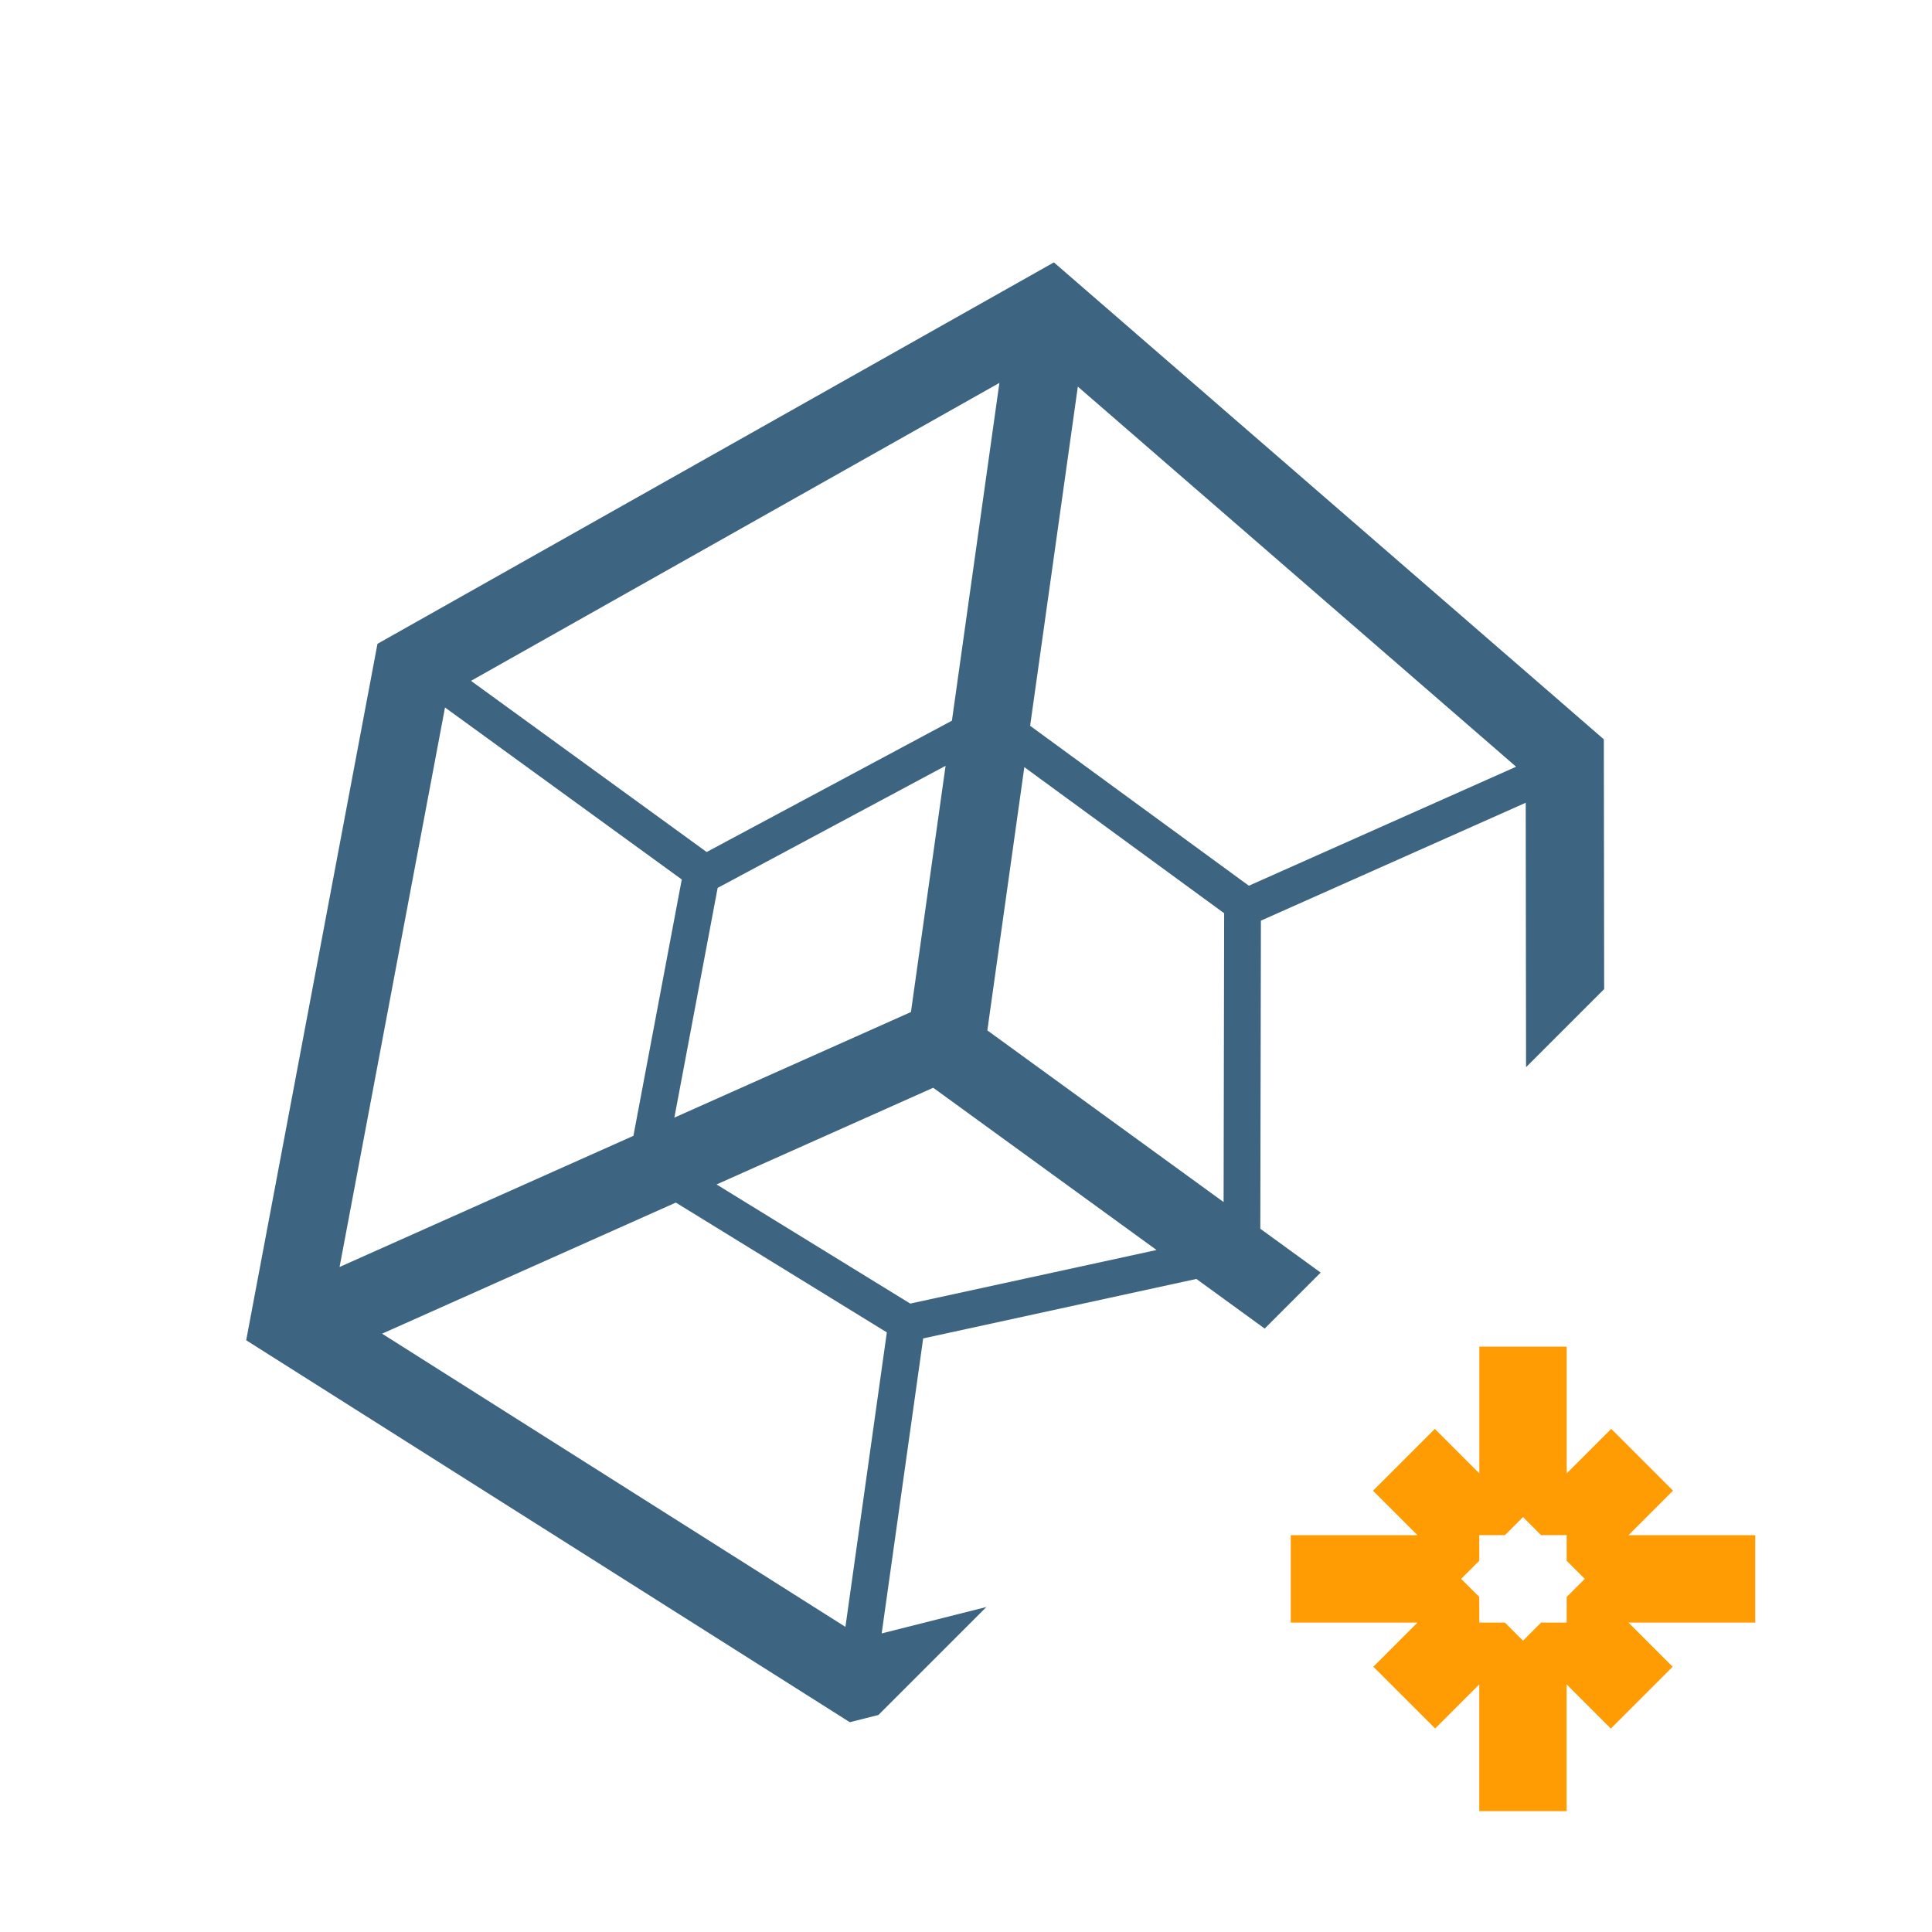
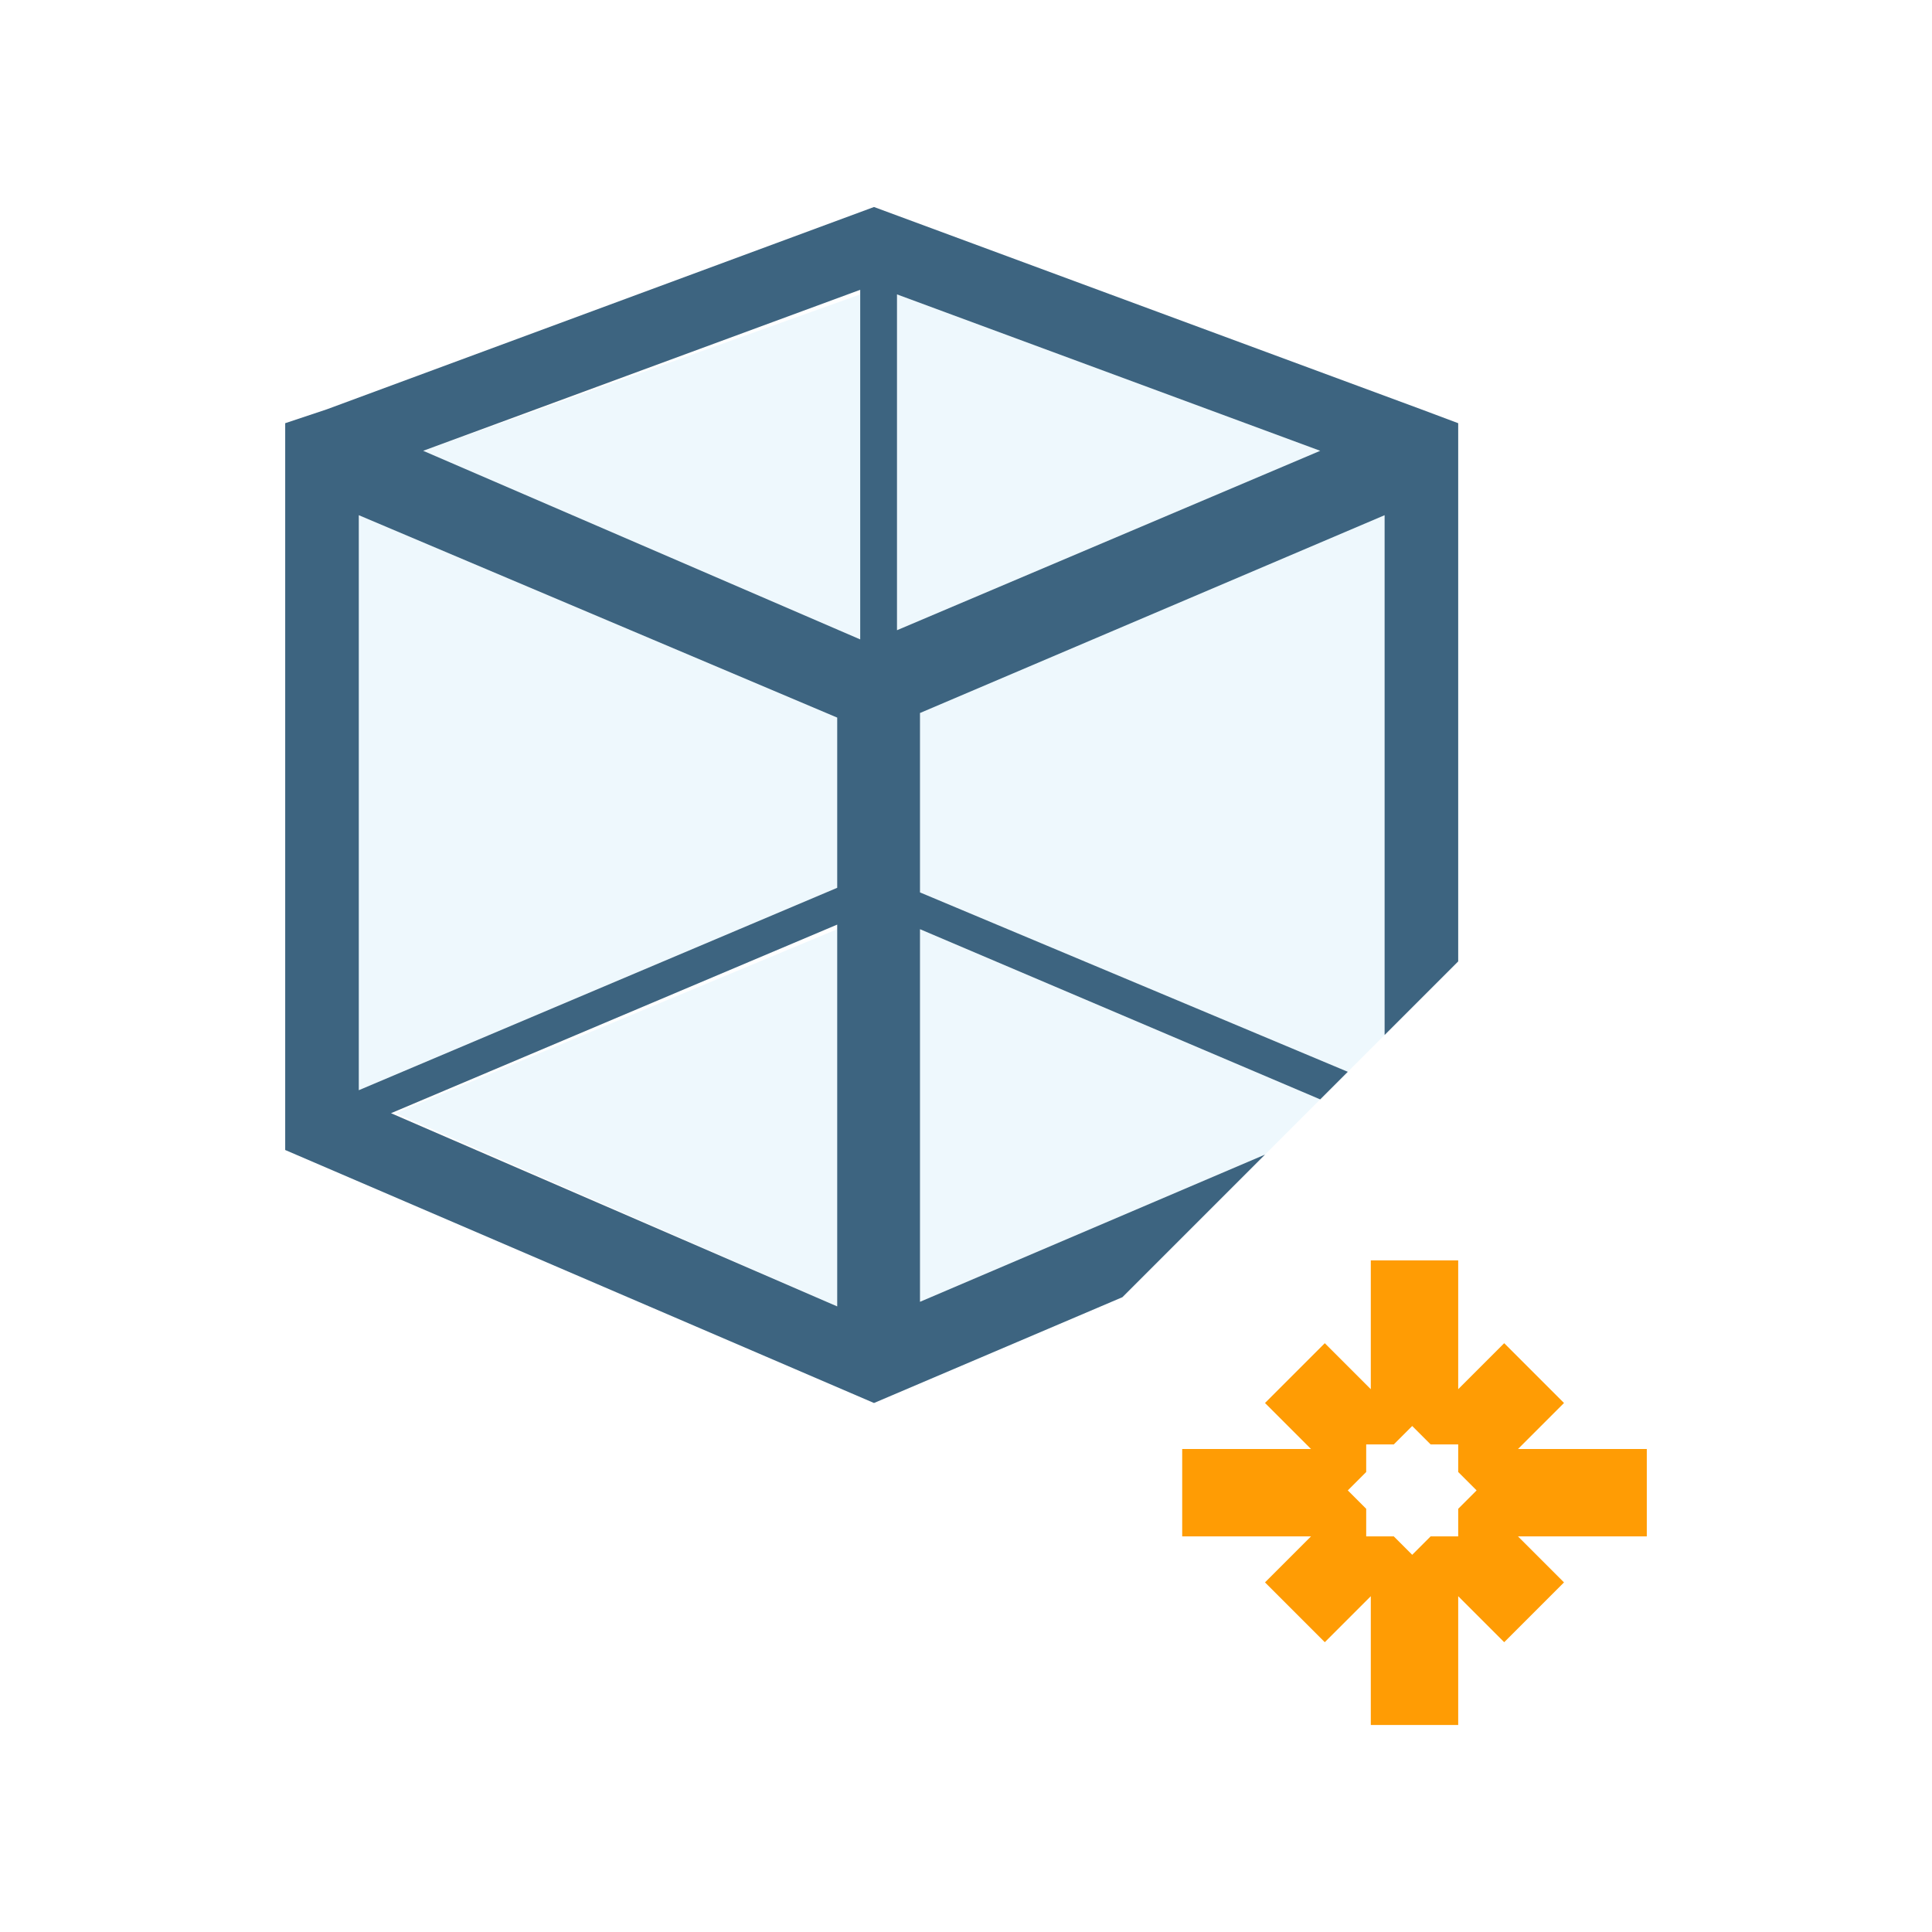
- <svg xmlns="http://www.w3.org/2000/svg" version="1.1" id="Layer_1" x="0px" y="0px" width="42px" height="42px" viewBox="0 0 42 42" enable-background="new 0 0 42 42" xml:space="preserve">
-   <path fill="#FF9C04" d="M32.158,35.273h0.557l0.394,0.394l0.393-0.394h0.556v-0.556l0.394-0.394l-0.394-0.393v-0.557h-0.556  l-0.393-0.394l-0.394,0.394h-0.557v0.557l-0.394,0.393l0.394,0.393V35.273z M36.37,32.405l-0.969,0.969h2.756v1.899h-2.756  l0.961,0.961l-1.344,1.344l-0.961-0.961v2.756h-1.899v-2.756l-0.959,0.959l-1.344-1.343l0.96-0.96H28.06v-1.899h2.756l-0.968-0.967  l1.344-1.344l0.967,0.967v-2.756h1.899v2.756l0.969-0.968L36.37,32.405z" />
+ <svg xmlns="http://www.w3.org/2000/svg" version="1.1" id="Layer_1" x="0px" y="0px" viewBox="0 0 42 42" enable-background="new 0 0 42 42" xml:space="preserve">
  <g>
-     <polygon fill="none" points="26.6,26.132 26.612,19.853 22.268,16.677 21.464,22.4  " />
-     <polygon fill="none" points="15.601,19.302 14.66,24.296 19.803,22.001 20.555,16.648  " />
-     <polygon fill="none" points="32.959,16.669 23.431,8.405 22.394,15.779 27.149,19.255  " />
-     <polygon fill="none" points="15.577,25.748 19.788,28.339 25.142,27.174 20.287,23.647  " />
-     <polygon fill="none" points="20.069,29.097 19.167,35.509 21.442,34.934 27.494,28.883 26.008,27.804  " />
-     <polygon fill="none" points="27.412,20.014 27.399,26.712 28.711,27.665 33.176,23.2 33.169,17.451  " />
-     <polygon fill="none" points="14.692,26.143 8.306,28.993 18.379,35.367 19.279,28.965  " />
-     <polygon fill="none" points="20.693,15.667 21.726,8.324 10.239,14.801 15.362,18.522  " />
-     <polygon fill="none" points="14.821,19.119 9.674,15.38 7.382,27.543 13.77,24.693  " />
-     <path fill="#3D6480" d="M19.167,35.509l0.902-6.413l5.939-1.293l1.485,1.079l1.217-1.217l-1.312-0.953l0.013-6.698l5.757-2.563   l0.007,5.749l1.698-1.698l-0.007-5.43L22.911,5.704L8.206,13.996l-2.854,15.14l13.122,8.303l0.622-0.157l2.347-2.347L19.167,35.509   z M19.788,28.339l-4.211-2.59l4.71-2.102l4.855,3.527L19.788,28.339z M14.66,24.296l0.941-4.994l4.955-2.654l-0.753,5.353   L14.66,24.296z M23.431,8.405l9.528,8.263l-5.81,2.587l-4.755-3.477L23.431,8.405z M26.612,19.853L26.6,26.132L21.464,22.4   l0.804-5.723L26.612,19.853z M21.726,8.324l-1.032,7.343l-5.332,2.855l-5.123-3.721L21.726,8.324z M9.674,15.38l5.147,3.739   l-1.051,5.573l-6.388,2.851L9.674,15.38z M18.379,35.367L8.306,28.993l6.386-2.85l4.587,2.822L18.379,35.367z" />
+     <polygon fill="none" points="31.7,31.5 31.1,31.5 30.7,31.1 30.3,31.5 29.8,31.5 29.8,32 29.4,32.4 29.8,32.8 29.8,33.4 30.3,33.4    30.7,33.8 31.1,33.4 31.7,33.4 31.7,32.8 32.1,32.4 31.7,32  " />
+     <polygon fill="#EEF8FD" points="18.2,28.4 18.2,20.2 8.6,24.2  " />
+     <polygon fill="#EEF8FD" points="7.8,23.7 18.2,19.3 18.2,15.6 7.8,11.2  " />
+     <polygon fill="#EEF8FD" points="20,28.3 27.5,25.1 28.7,23.9 20,20.2  " />
+     <polygon fill="#EEF8FD" points="19.5,6.4 19.5,13.7 28.7,9.8  " />
+     <polygon fill="#EEF8FD" points="20,15.4 20,19.4 29.3,23.3 30.1,22.5 30.1,11.1  " />
+     <polygon fill="#EEF8FD" points="18.7,13.9 18.7,6.4 9.2,9.8  " />
+     <path fill="#3D6480" d="M20,28.3v-8.1l8.7,3.7l0.6-0.6L20,19.4v-3.9l10.1-4.3v11.3l1.6-1.6V9.2l-0.8-0.3l0,0l0,0L19,4.5L7.1,8.9   l0,0l0,0L6.2,9.2V25L19,30.5l5.4-2.3l3.1-3.1L20,28.3z M18.2,28.4l-9.7-4.2l9.7-4.1V28.4z M18.2,19.3L7.8,23.7V11.2l10.4,4.4V19.3z    M18.7,13.9L9.2,9.8l9.5-3.5V13.9z M19.5,6.4l9.2,3.4l-9.2,3.9V6.4z" />
+     <path fill="#FF9C04" d="M35.8,31.5H33l1-1l-1.3-1.3l-1,1v-2.8h-1.9v2.8l-1-1l-1.3,1.3l1,1h-2.8v1.9h2.8l-1,1l1.3,1.3l1-1v2.8h1.9   v-2.8l1,1l1.3-1.3l-1-1h2.8V31.5z M31.7,32.8v0.6h-0.6l-0.4,0.4l-0.4-0.4h-0.6v-0.6l-0.4-0.4l0.4-0.4v-0.6h0.6l0.4-0.4l0.4,0.4h0.6   V32l0.4,0.4L31.7,32.8z" />
  </g>
</svg>
